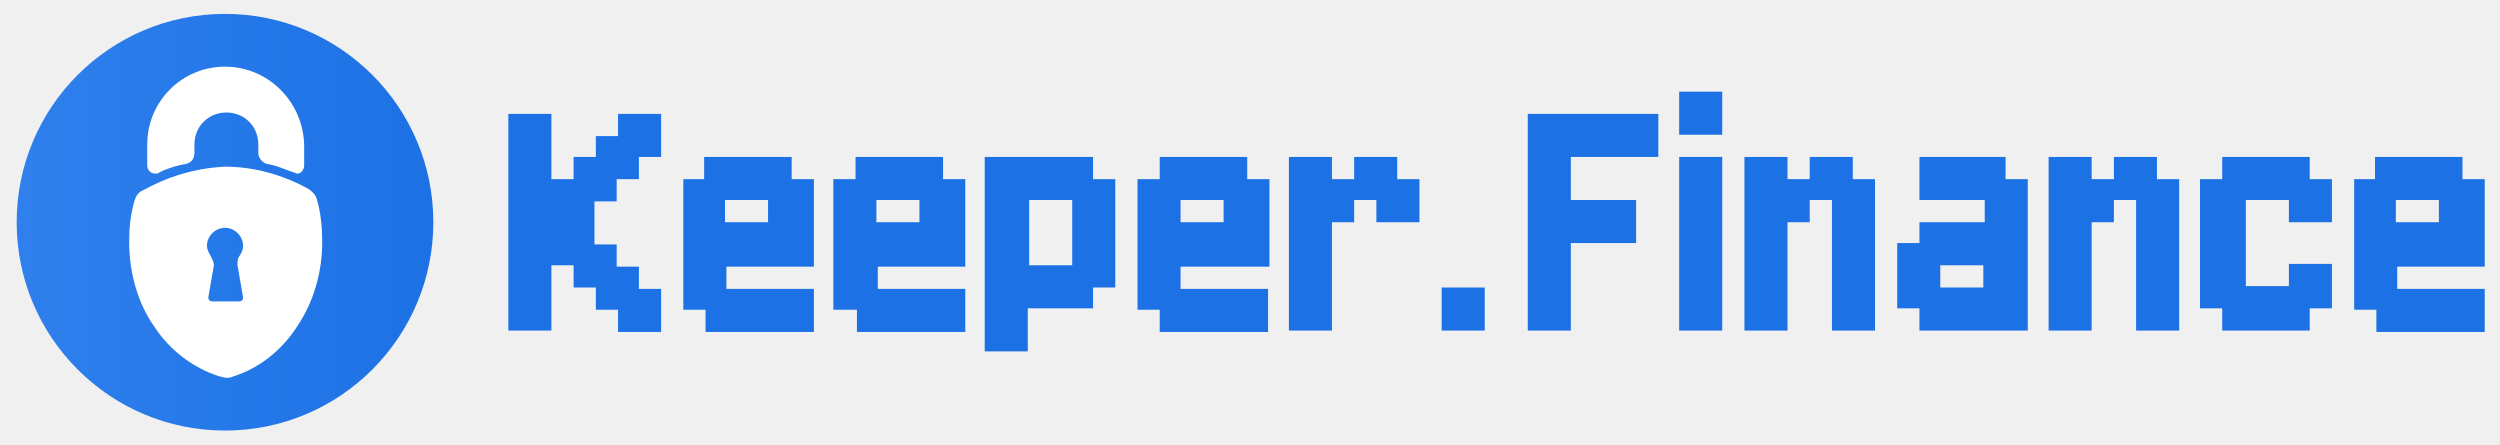
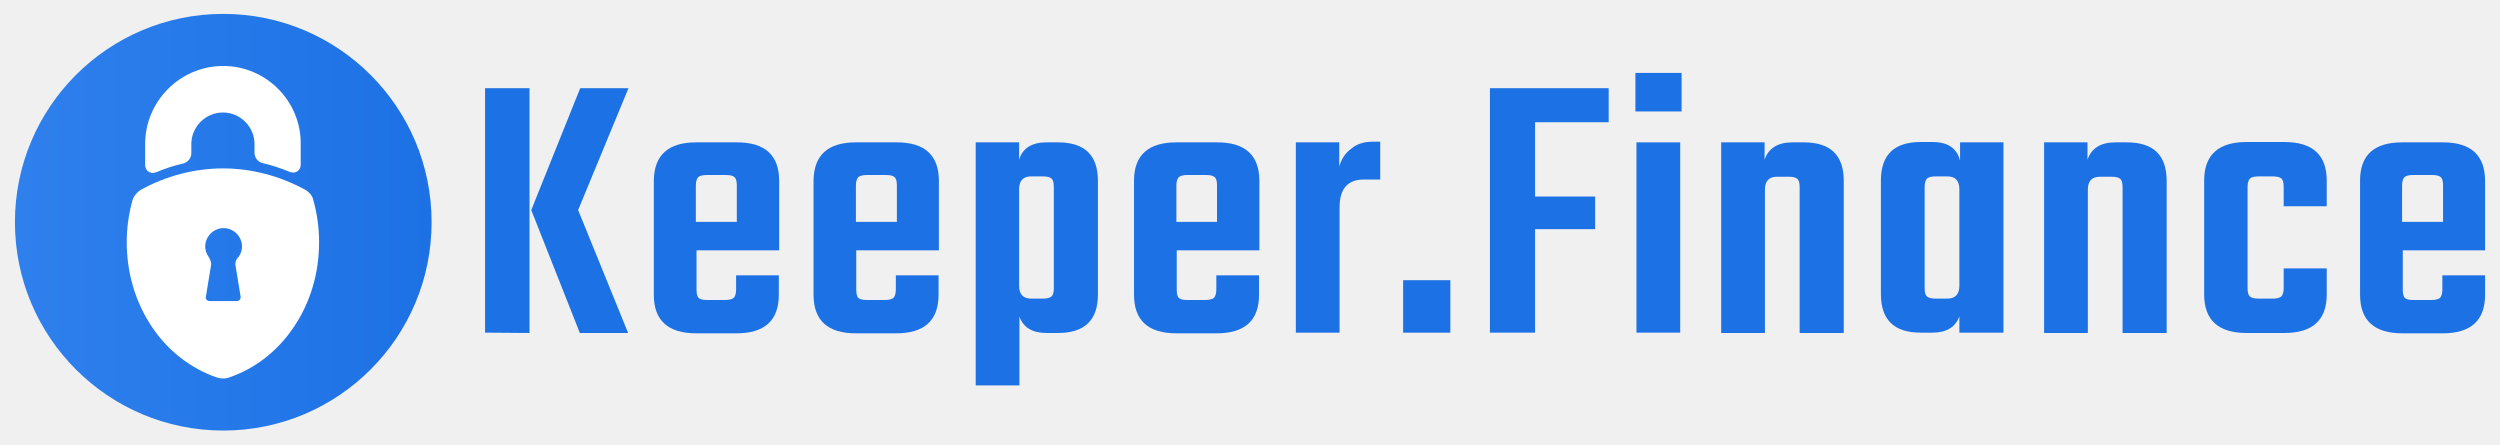
- <svg xmlns="http://www.w3.org/2000/svg" version="1.1" id="Layer_1" x="0px" y="0px" width="180px" height="32px" viewBox="0 0 180 32" style="enable-background:new 0 0 180 32;" xml:space="preserve">
+ <svg xmlns="http://www.w3.org/2000/svg" version="1.1" id="Layer_1" x="0px" y="0px" width="720px" height="128px" viewBox="0 0 720 128" style="enable-background:new 0 0 720 128;" xml:space="preserve">
  <style type="text/css">
	.st0{fill:url(#SVGID_1_);}
	.st1{fill:#FFFFFF;}
	.st2{fill:#1C71E4;}
</style>
-   <linearGradient id="SVGID_1_" gradientUnits="userSpaceOnUse" x1="1.225" y1="-352" x2="31.225" y2="-352" gradientTransform="matrix(1 0 0 -1 0 -336)">
+   <linearGradient id="SVGID_1_" gradientUnits="userSpaceOnUse" x1="4.3" y1="806" x2="124.3" y2="806" gradientTransform="matrix(1 0 0 1 0 -742)">
    <stop offset="8.250826e-03" style="stop-color:#2F80ED" />
    <stop offset="1" style="stop-color:#1C71E4" />
  </linearGradient>
-   <circle class="st0" cx="16.2" cy="16" r="15" />
+   <circle class="st0" cx="64.3" cy="64" r="60" />
  <g>
-     <path class="st1" d="M16.2,4.8c-3.1,0-5.6,2.5-5.6,5.6v1.5c0,0.3,0.2,0.6,0.6,0.6c0.1,0,0.2,0,0.3-0.1c0.6-0.3,1.3-0.5,1.9-0.6   c0.4-0.1,0.6-0.4,0.6-0.8v-0.6c0-1.3,1-2.3,2.3-2.3s2.3,1,2.3,2.3V11c0,0.4,0.3,0.7,0.6,0.8c0.7,0.1,1.3,0.4,1.9,0.6   c0.1,0,0.2,0.1,0.3,0.1c0.3,0,0.5-0.3,0.5-0.6v-1.5C21.8,7.3,19.3,4.8,16.2,4.8z" />
-     <path class="st1" d="M10.3,13.7c-0.3,0.1-0.5,0.4-0.6,0.7c-0.3,1-0.4,2-0.4,3c0,2.2,0.6,4.4,1.8,6.1c1.1,1.7,2.8,3,4.7,3.6   c0.1,0,0.3,0.1,0.5,0.1s0.3,0,0.5-0.1c1.9-0.6,3.5-1.9,4.6-3.6c1.2-1.8,1.8-3.9,1.8-6.1c0-1-0.1-2.1-0.4-3.1   c-0.1-0.3-0.3-0.5-0.6-0.7c-1.8-1-3.9-1.6-6-1.6C14.1,12.1,12.1,12.7,10.3,13.7z M17.1,19.1l0.4,2.3c0,0.2-0.1,0.3-0.3,0.3h-1.9   c-0.2,0-0.3-0.1-0.3-0.3l0.4-2.3c0-0.2-0.1-0.4-0.2-0.6c-0.1-0.2-0.3-0.5-0.3-0.8c0-0.7,0.6-1.3,1.3-1.3s1.3,0.6,1.3,1.3   c0,0.3-0.1,0.5-0.3,0.8C17.1,18.6,17.1,18.9,17.1,19.1z" />
+     <path class="st1" d="M64.3,19c-12.4,0-22.5,10.1-22.5,22.5v6c0,1.3,0.9,2.3,2.2,2.3c0.3,0,0.7-0.1,1-0.2c2.4-1,5-1.9,7.7-2.5   c1.4-0.3,2.4-1.6,2.4-3v-2.6c0-5,4.1-9.1,9.1-9.1s9.1,4.1,9.1,9.1V44c0,1.4,1,2.7,2.4,3c2.7,0.6,5.3,1.5,7.7,2.5   c0.3,0.1,0.7,0.2,1,0.2c1.3,0,2.2-1,2.2-2.3v-6C86.7,29.1,76.6,19,64.3,19z" />
+     <path class="st1" d="M40.5,54.7c-1,0.6-1.9,1.7-2.3,2.8c-1.1,3.9-1.7,8.1-1.7,12.2c0,8.9,2.5,17.4,7.3,24.5   c4.6,6.9,11.3,12,18.6,14.5c0.6,0.2,1.3,0.3,1.8,0.3c0.5,0,1.1,0,1.8-0.3c7.4-2.5,14-7.6,18.6-14.5c4.8-7.1,7.3-15.5,7.3-24.5   c0-4.2-0.6-8.3-1.7-12.2C90,56.4,89,55.3,88,54.7c-7.3-4-15.5-6.2-23.8-6.2C56,48.5,47.7,50.7,40.5,54.7z M67.8,76.3l1.5,9.1   c0.1,0.7-0.4,1.3-1.1,1.3h-7.8c-0.8,0-1.3-0.6-1.1-1.3l1.5-9.1c0.1-0.7-0.3-1.7-0.7-2.3c-0.6-0.8-1-1.9-1-3c0-2.9,2.4-5.3,5.3-5.3   s5.3,2.4,5.3,5.3c0,1.1-0.4,2.2-1,3C68,74.6,67.7,75.6,67.8,76.3z" />
  </g>
  <g>
-     <path class="st2" d="M36.6,8.2h3.1v4.7h1.6v-1.6h1.6V9.8h1.6V8.2h3.1v3.1H46v1.6h-1.6v1.6h-1.6v3.1h1.6v1.6H46v1.6h1.6v3.1h-3.1   v-1.6h-1.6v-1.6h-1.6v-1.6h-1.6v4.7h-3.1V8.2z" />
-     <path class="st2" d="M49.1,12.9h1.6v-1.6h6.3v1.6h1.6v6.3h-6.3v1.6h6.3v3.1h-7.8v-1.6h-1.6V12.9z M52.2,14.4V16h3.1v-1.6L52.2,14.4   L52.2,14.4z" />
-     <path class="st2" d="M60,12.9h1.6v-1.6h6.3v1.6h1.6v6.3h-6.3v1.6h6.3v3.1h-7.8v-1.6H60V12.9z M63.1,14.4V16h3.1v-1.6L63.1,14.4   L63.1,14.4z" />
-     <path class="st2" d="M70.9,11.3h7.8v1.6h1.6v7.8h-1.6v1.5h-4.7v3.1h-3.1V11.3z M74.1,19.1h3.1v-4.7h-3.1V19.1z" />
-     <path class="st2" d="M81.9,12.9h1.6v-1.6h6.3v1.6h1.6v6.3H85v1.6h6.3v3.1h-7.8v-1.6h-1.6V12.9z M85,14.4V16h3.1v-1.6L85,14.4   L85,14.4z" />
-     <path class="st2" d="M92.8,11.3h3.1v1.6h1.6v-1.6h3.1v1.6h1.6V16h-3.1v-1.6h-1.6V16h-1.6v7.8h-3.1V11.3z" />
-     <path class="st2" d="M103.8,20.7h3.1v3.1h-3.1V20.7z" />
-     <path class="st2" d="M110,8.2h9.4v3.1h-6.3v3.1h4.7v3.1h-4.7v6.3H110V8.2z" />
-     <path class="st2" d="M120.9,6.6h3.1v3.1h-3.1V6.6z M120.9,11.3h3.1v12.5h-3.1V11.3z" />
-     <path class="st2" d="M125.6,11.3h3.1v1.6h1.6v-1.6h3.1v1.6h1.6v10.9h-3.1v-9.4h-1.6V16h-1.6v7.8h-3.1L125.6,11.3L125.6,11.3z" />
-     <path class="st2" d="M138.1,11.3h6.3v1.6h1.6v10.9h-7.8v-1.6h-1.6v-4.7h1.6V16h4.7v-1.6h-4.7V11.3z M139.7,20.7h3.1v-1.6h-3.1V20.7   z" />
-     <path class="st2" d="M147.5,11.3h3.1v1.6h1.6v-1.6h3.1v1.6h1.6v10.9h-3.1v-9.4h-1.6V16h-1.6v7.8h-3.1V11.3z" />
-     <path class="st2" d="M158.4,12.9h1.6v-1.6h6.3v1.6h1.6V16h-3.1v-1.6h-3.1v6.2h3.1v-1.6h3.1v3.2h-1.6v1.6H160v-1.6h-1.6V12.9z" />
-     <path class="st2" d="M169.4,12.9h1.6v-1.6h6.3v1.6h1.6v6.3h-6.3v1.6h6.3v3.1h-7.8v-1.6h-1.6V12.9z M172.5,14.4V16h3.1v-1.6   L172.5,14.4L172.5,14.4z" />
+     <path class="st2" d="M139.7,95.8V25.4h12.8v70.5L139.7,95.8L139.7,95.8z M181,25.4l-14.5,35.1l14.4,35.4H167l-14-35.4l14.1-35.1   C167.1,25.4,181,25.4,181,25.4z" />
+     <path class="st2" d="M200.5,41h11.8c8,0,12.1,3.7,12.1,11.1v20h-23.8v11.3c0,1.2,0.2,2,0.6,2.4c0.4,0.4,1.2,0.6,2.5,0.6h5.1   c1.2,0,2-0.2,2.5-0.6c0.4-0.4,0.7-1.2,0.7-2.4v-4.1h12.3v5.6c0,7.4-4.1,11.1-12.2,11.1h-11.6c-8.1,0-12.2-3.7-12.2-11.1V52   C188.4,44.7,192.4,41,200.5,41z M200.6,63.9h11.6V53.4c0-1.2-0.2-2-0.7-2.4c-0.4-0.4-1.3-0.6-2.5-0.6h-5.4c-1.2,0-2,0.2-2.5,0.6   c-0.4,0.4-0.7,1.2-0.7,2.4v10.5H200.6z" />
+     <path class="st2" d="M246.5,41h11.8c8,0,12.1,3.7,12.1,11.1v20h-23.8v11.3c0,1.2,0.2,2,0.6,2.4c0.4,0.4,1.2,0.6,2.5,0.6h5.1   c1.2,0,2-0.2,2.5-0.6c0.4-0.4,0.7-1.2,0.7-2.4v-4.1h12.3v5.6c0,7.4-4.1,11.1-12.2,11.1h-11.6c-8.1,0-12.2-3.7-12.2-11.1V52   C234.4,44.7,238.4,41,246.5,41z M246.7,63.9h11.6V53.4c0-1.2-0.2-2-0.7-2.4c-0.4-0.4-1.3-0.6-2.5-0.6h-5.4c-1.2,0-2,0.2-2.5,0.6   c-0.4,0.4-0.7,1.2-0.7,2.4v10.5H246.7z" />
+     <path class="st2" d="M301.4,41h3.3c7.7,0,11.5,3.7,11.5,11.1v32.7c0,7.4-3.8,11.1-11.5,11.1h-3.3c-4.1,0-6.7-1.6-7.8-4.7V111H281   V41h12.5v5C294.5,42.7,297.1,41,301.4,41z M303.5,83V53.8c0-1.2-0.2-2-0.7-2.4c-0.4-0.4-1.3-0.6-2.5-0.6H297   c-2.3,0-3.5,1.2-3.5,3.7v27.8c0,2.5,1.2,3.7,3.5,3.7h3.3c1.2,0,2-0.2,2.5-0.6S303.5,84.2,303.5,83z" />
+     <path class="st2" d="M338.8,41h11.8c8,0,12.1,3.7,12.1,11.1v20h-23.8v11.3c0,1.2,0.2,2,0.6,2.4s1.2,0.6,2.5,0.6h5.1   c1.2,0,2-0.2,2.5-0.6c0.4-0.4,0.7-1.2,0.7-2.4v-4.1h12.3v5.6c0,7.4-4.1,11.1-12.2,11.1h-11.6c-8.1,0-12.2-3.7-12.2-11.1V52   C326.6,44.7,330.7,41,338.8,41z M338.9,63.9h11.6V53.4c0-1.2-0.2-2-0.7-2.4c-0.4-0.4-1.3-0.6-2.5-0.6H342c-1.2,0-2,0.2-2.5,0.6   c-0.4,0.4-0.7,1.2-0.7,2.4v10.5H338.9z" />
+     <path class="st2" d="M395.5,40.8h2v10.9h-4.7c-4.7,0-7,2.7-7,8v36.1h-12.6V41h12.5v7c0.6-2.2,1.7-3.9,3.5-5.2   C390.8,41.4,393,40.8,395.5,40.8z" />
+     <path class="st2" d="M404.1,95.8V80.7h13.6v15.1C417.7,95.8,404.1,95.8,404.1,95.8z" />
+     <path class="st2" d="M463.3,35.2h-21.2v21.4h17.3V66h-17.3v29.8h-13V25.4h34.2V35.2z" />
+     <path class="st2" d="M471,32.1V21h13.3v11.1H471z M483.9,95.8h-12.6V41h12.6V95.8z" />
+     <path class="st2" d="M516.2,41h3.3c7.7,0,11.5,3.7,11.5,11.1v43.8h-12.7v-42c0-1.2-0.2-2-0.7-2.4c-0.4-0.4-1.3-0.6-2.5-0.6h-3.3   c-2.3,0-3.5,1.2-3.5,3.7v41.3h-12.6V41h12.5v5C509.3,42.7,512,41,516.2,41z" />
+     <path class="st2" d="M564.5,41H577v54.8h-12.7v-4.7c-1.1,3.1-3.7,4.7-7.7,4.7h-3.5c-7.6,0-11.4-3.7-11.4-11.1V52   c0-7.4,3.8-11.1,11.4-11.1h3.5c4.4,0,7,1.8,7.9,5.4V41z M557.5,86h3.3c2.3,0,3.5-1.2,3.5-3.7V54.5c0-2.5-1.2-3.7-3.5-3.7h-3.3   c-1.2,0-2,0.2-2.5,0.6c-0.4,0.4-0.7,1.2-0.7,2.4V83c0,1.2,0.2,2,0.7,2.4S556.3,86,557.5,86z" />
+     <path class="st2" d="M609.2,41h3.3c7.7,0,11.5,3.7,11.5,11.1v43.8h-12.7v-42c0-1.2-0.2-2-0.7-2.4c-0.4-0.4-1.3-0.6-2.5-0.6h-3.3   c-2.3,0-3.5,1.2-3.5,3.7v41.3h-12.6V41h12.5v5C602.3,42.7,605,41,609.2,41z" />
+     <path class="st2" d="M670.1,59.4h-12.4v-5.6c0-1.2-0.2-2-0.7-2.4c-0.4-0.4-1.3-0.6-2.5-0.6h-4c-1.2,0-2,0.2-2.5,0.6   c-0.4,0.4-0.7,1.2-0.7,2.4V83c0,1.2,0.2,2,0.7,2.4c0.4,0.4,1.3,0.6,2.5,0.6h4c1.2,0,2-0.2,2.5-0.6c0.4-0.4,0.7-1.2,0.7-2.4v-5.7   h12.4v7.5c0,7.4-4.1,11.1-12.2,11.1H647c-8.1,0-12.2-3.7-12.2-11.1V52c0-7.4,4.1-11.1,12.2-11.1h10.9c8.1,0,12.2,3.7,12.2,11.1   L670.1,59.4L670.1,59.4z" />
+     <path class="st2" d="M691.8,41h11.8c8,0,12.1,3.7,12.1,11.1v20H692v11.3c0,1.2,0.2,2,0.6,2.4c0.4,0.4,1.2,0.6,2.5,0.6h5.1   c1.2,0,2-0.2,2.5-0.6c0.4-0.4,0.7-1.2,0.7-2.4v-4.1h12.3v5.6c0,7.4-4.1,11.1-12.2,11.1h-11.6c-8.1,0-12.2-3.7-12.2-11.1V52   C679.7,44.7,683.7,41,691.8,41z M692,63.9h11.6V53.4c0-1.2-0.2-2-0.7-2.4c-0.4-0.4-1.3-0.6-2.5-0.6H695c-1.2,0-2,0.2-2.5,0.6   c-0.4,0.4-0.7,1.2-0.7,2.4v10.5H692z" />
  </g>
</svg>
